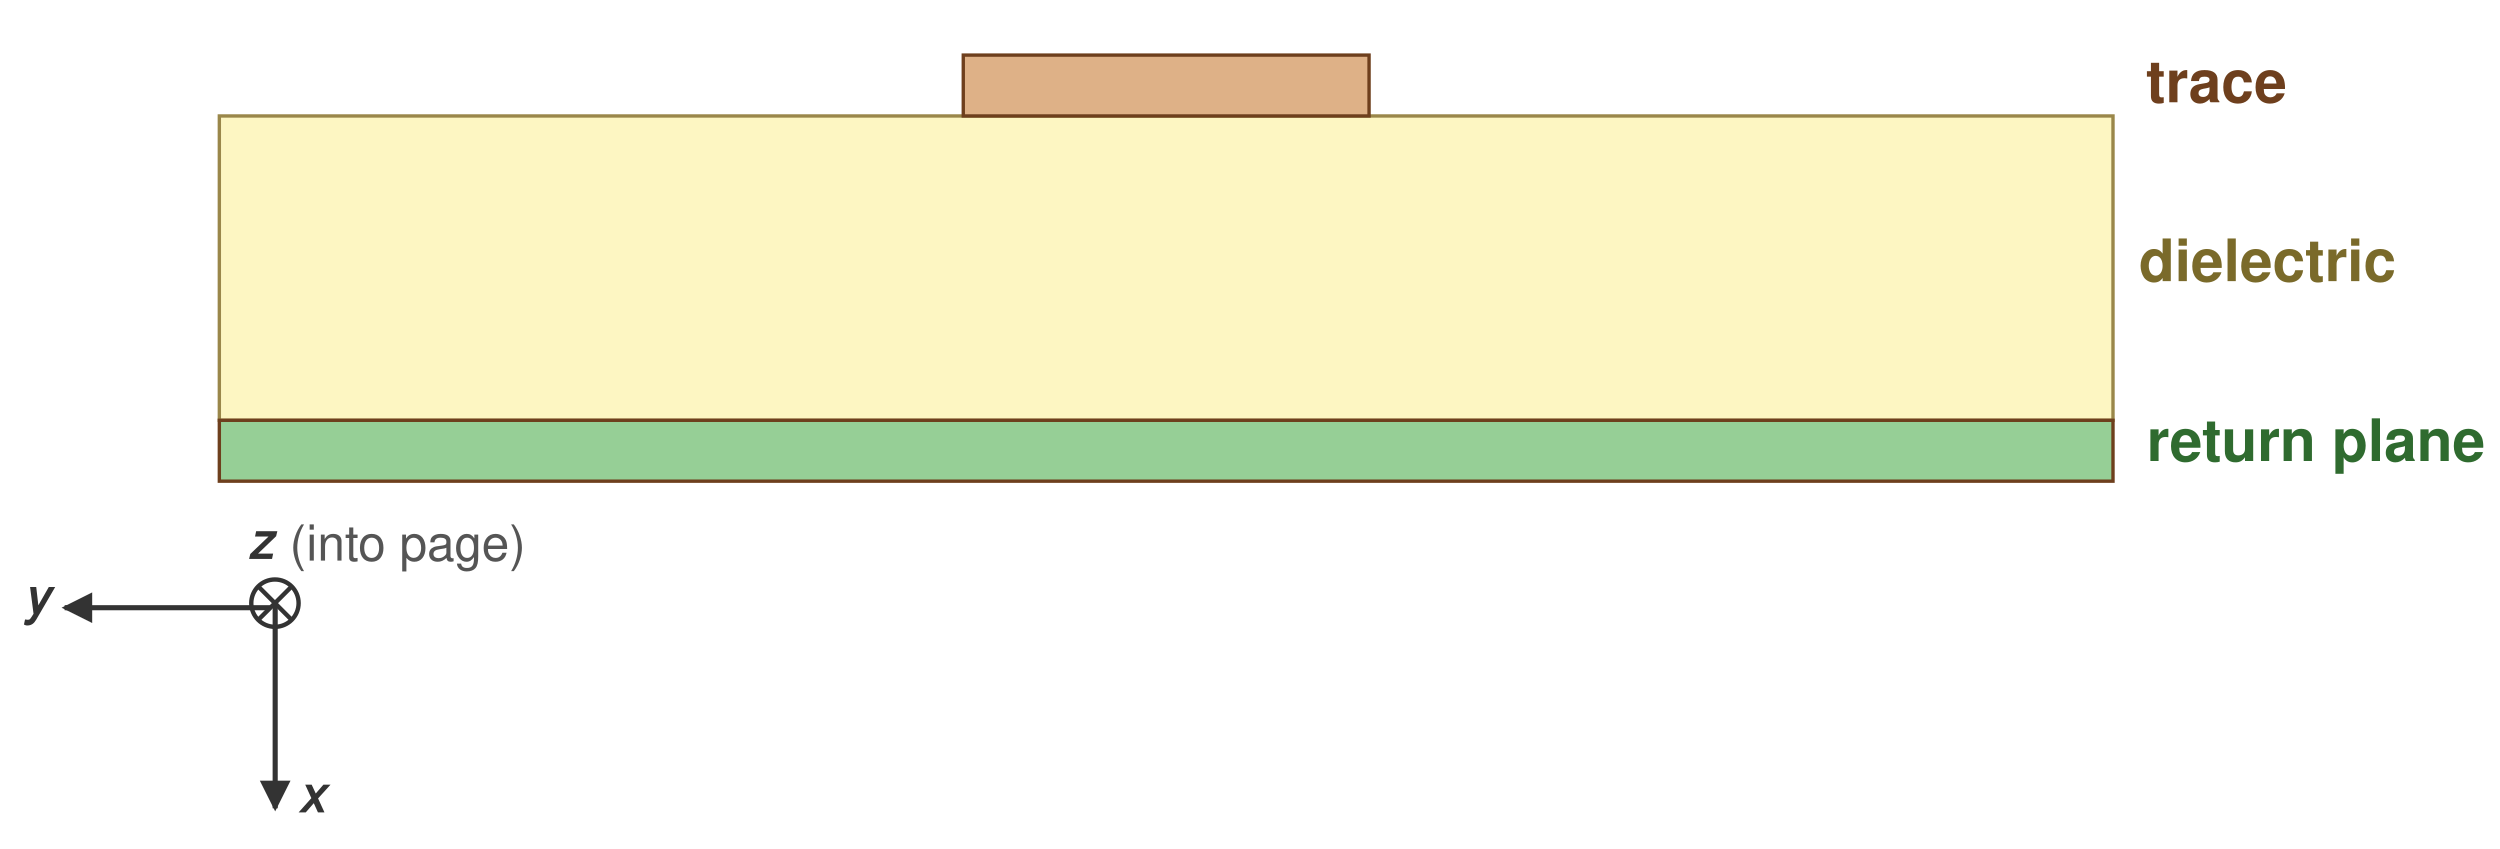
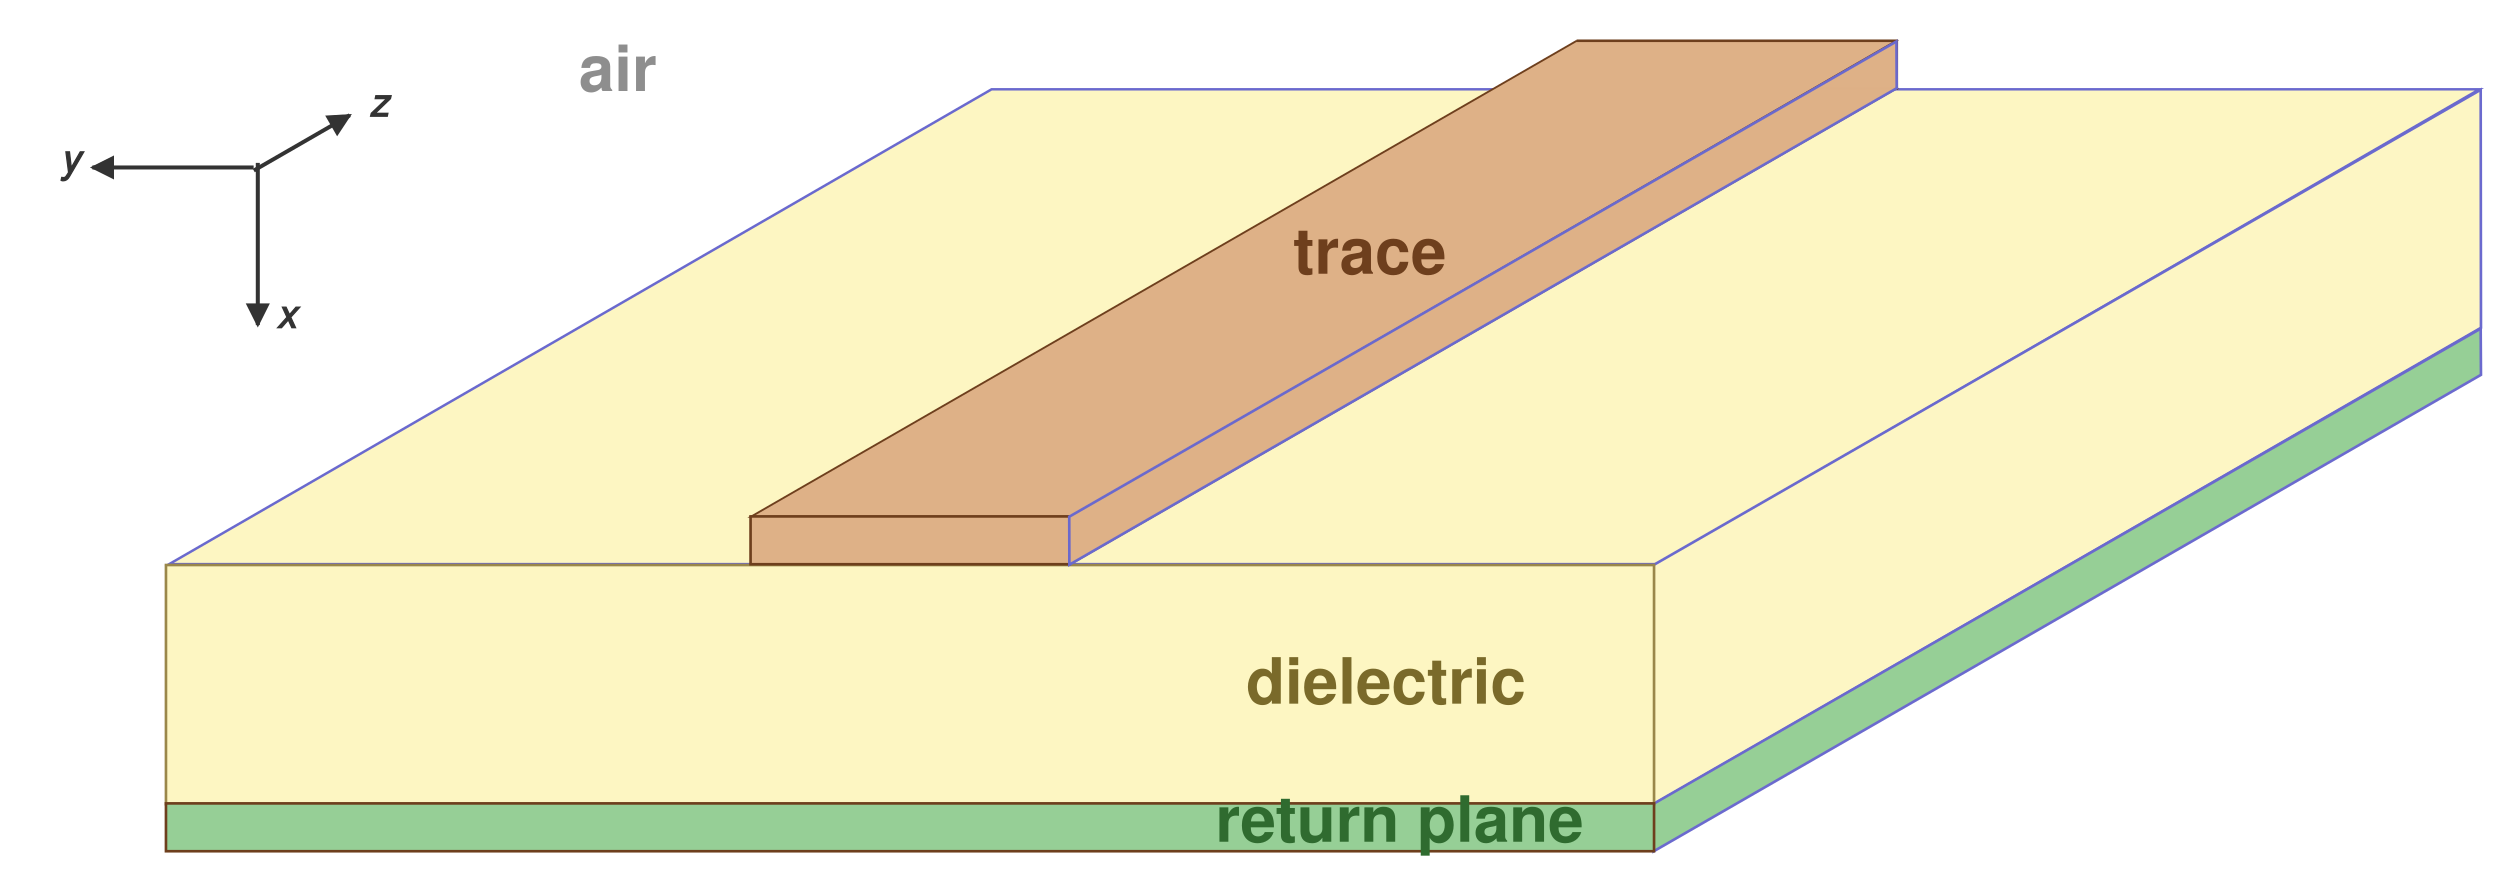
- <svg xmlns="http://www.w3.org/2000/svg" viewBox="0 0 739.306 250.897" font-family="Helvetica, Arial, sans-serif" font-size="14px" version="1.1" id="svg69" width="739.306" height="250.897">
+ <svg xmlns="http://www.w3.org/2000/svg" viewBox="0 0 940.808 326.686" font-family="Helvetica, Arial, sans-serif" font-size="14px" version="1.1" id="svg69" width="940.808" height="326.686">
  <defs id="defs5">
    <marker style="overflow:visible" id="marker12" refX="0" refY="0" orient="auto-start-reverse" markerWidth="1" markerHeight="1" viewBox="0 0 1 1" preserveAspectRatio="xMidYMid">
      <path transform="scale(0.5)" style="fill:context-stroke;fill-rule:evenodd;stroke:context-stroke;stroke-width:1pt" d="M 5.77,0 -2.88,5 V -5 Z" id="path12" />
    </marker>
    <marker style="overflow:visible" id="Triangle" refX="0" refY="0" orient="auto-start-reverse" markerWidth="1" markerHeight="1" viewBox="0 0 1 1" preserveAspectRatio="xMidYMid">
      <path transform="scale(0.5)" style="fill:context-stroke;fill-rule:evenodd;stroke:context-stroke;stroke-width:1pt" d="M 5.77,0 -2.88,5 V -5 Z" id="path135" />
    </marker>
    <marker id="arrE" viewBox="0 0 10 10" refX="9" refY="5" markerWidth="6" markerHeight="6" orient="auto-start-reverse">
      <path d="M 0,0 10,5 0,10 Z" fill="#c0392b" id="path1" />
    </marker>
    <marker id="arrB" viewBox="0 0 10 10" refX="9" refY="5" markerWidth="6" markerHeight="6" orient="auto-start-reverse">
      <path d="M 0,0 10,5 0,10 Z" fill="#2471a3" id="path2" />
    </marker>
    <marker id="arrAxis" viewBox="0 0 10 10" refX="9" refY="5" markerWidth="6" markerHeight="6" orient="auto-start-reverse">
      <path d="M 0,0 10,5 0,10 Z" fill="#333333" id="path3" />
    </marker>
    <pattern id="fr4" patternUnits="userSpaceOnUse" width="14" height="14">
      <rect width="14" height="14" fill="#e8dfb9" id="rect3" />
      <path d="M0,14 L14,0" stroke="#c7b77a" stroke-width="0.6" opacity="0.6" id="path4" />
    </pattern>
    <pattern id="copper" patternUnits="userSpaceOnUse" width="10" height="10">
      <rect width="10" height="10" fill="#b87333" id="rect4" />
      <path d="M0,10 L10,0" stroke="#8a5220" stroke-width="0.5" opacity="0.5" id="path5" />
    </pattern>
    <marker id="arrAx" viewBox="0 0 10 10" refX="9" refY="5" markerWidth="6" markerHeight="6" orient="auto-start-reverse">
      <path d="M 0,0 10,5 0,10 Z" fill="#333333" id="path4-0" />
    </marker>
    <marker id="marker1" viewBox="0 0 10 10" refX="9" refY="5" markerWidth="6" markerHeight="6" orient="auto-start-reverse">
      <path d="M 0,0 10,5 0,10 Z" fill="#333333" id="path1-9" />
    </marker>
    <marker id="arrAx-5-1" viewBox="0 0 10 10" refX="9" refY="5" markerWidth="6" markerHeight="6" orient="auto-start-reverse">
      <path d="M 0,0 10,5 0,10 Z" fill="#333333" id="path4-5-7" />
    </marker>
    <marker id="marker1-4" viewBox="0 0 10 10" refX="9" refY="5" markerWidth="6" markerHeight="6" orient="auto-start-reverse">
      <path d="M 0,0 10,5 0,10 Z" fill="#333333" id="path1-8" />
    </marker>
    <marker id="bArrow" viewBox="0 -5 10 10" refX="9" refY="0" markerWidth="7" markerHeight="7" orient="auto">
      <path d="M 0,-5 10,0 0,5 Z" fill="#0066cc" id="path1-2" />
    </marker>
    <marker id="marker2" viewBox="0 -5 10 10" refX="9" refY="0" markerWidth="7" markerHeight="7" orient="auto">
      <path d="M 0,-5 10,0 0,5 Z" fill="#0066cc" id="path2-2" />
    </marker>
    <marker id="marker3" viewBox="0 -5 10 10" refX="9" refY="0" markerWidth="7" markerHeight="7" orient="auto">
      <path d="M 0,-5 10,0 0,5 Z" fill="#0066cc" id="path3-1" />
    </marker>
    <marker id="bArrow-5" viewBox="0 -5 10 10" refX="9" refY="0" markerWidth="7" markerHeight="7" orient="auto">
      <path d="M 0,-5 10,0 0,5 Z" fill="#0066cc" id="path1-2-7" />
    </marker>
    <marker id="marker1-6" viewBox="0 -5 10 10" refX="9" refY="0" markerWidth="7" markerHeight="7" orient="auto">
      <path d="M 0,-5 10,0 0,5 Z" fill="#0066cc" id="path1-1" />
    </marker>
    <marker id="marker2-8" viewBox="0 -5 10 10" refX="9" refY="0" markerWidth="7" markerHeight="7" orient="auto">
      <path d="M 0,-5 10,0 0,5 Z" fill="#0066cc" id="path2-9" />
    </marker>
    <marker id="arrE-3" viewBox="0 0 10 10" refX="9" refY="5" markerWidth="6" markerHeight="6" orient="auto-start-reverse">
      <path d="M 0,0 10,5 0,10 Z" fill="#c0392b" id="path1-3" />
    </marker>
    <marker id="bArrow-5-0" viewBox="0 -5 10 10" refX="9" refY="0" markerWidth="7" markerHeight="7" orient="auto">
      <path d="M 0,-5 10,0 0,5 Z" fill="#0066cc" id="path1-2-7-9" />
    </marker>
    <marker id="bArrow-5-0-2" viewBox="0 -5 10 10" refX="9" refY="0" markerWidth="7" markerHeight="7" orient="auto">
      <path d="M 0,-5 10,0 0,5 Z" fill="#0066cc" id="path1-2-7-9-4" />
    </marker>
    <marker id="bArrow-5-5" viewBox="0 -5 10 10" refX="9" refY="0" markerWidth="7" markerHeight="7" orient="auto">
      <path d="M 0,-5 10,0 0,5 Z" fill="#0066cc" id="path1-2-7-1" />
    </marker>
    <marker id="bArrow-5-0-2-7" viewBox="0 -5 10 10" refX="9" refY="0" markerWidth="7" markerHeight="7" orient="auto">
      <path d="M 0,-5 10,0 0,5 Z" fill="#0066cc" id="path1-2-7-9-4-1" />
    </marker>
    <marker id="bArrow-5-4" viewBox="0 -5 10 10" refX="9" refY="0" markerWidth="7" markerHeight="7" orient="auto">
      <path d="M 0,-5 10,0 0,5 Z" fill="#0066cc" id="path1-2-7-2" />
    </marker>
    <marker id="bArrow-5-0-2-3" viewBox="0 -5 10 10" refX="9" refY="0" markerWidth="7" markerHeight="7" orient="auto">
      <path d="M 0,-5 10,0 0,5 Z" fill="#0066cc" id="path1-2-7-9-4-2" />
    </marker>
    <marker id="bArrow-5-4-1" viewBox="0 -5 10 10" refX="9" refY="0" markerWidth="7" markerHeight="7" orient="auto">
      <path d="M 0,-5 10,0 0,5 Z" fill="#0066cc" id="path1-2-7-2-8" />
    </marker>
    <marker id="bArrow-5-0-2-3-9" viewBox="0 -5 10 10" refX="9" refY="0" markerWidth="7" markerHeight="7" orient="auto">
      <path d="M 0,-5 10,0 0,5 Z" fill="#0066cc" id="path1-2-7-9-4-2-2" />
    </marker>
    <marker id="bArrow-5-7" viewBox="0 -5 10 10" refX="9" refY="0" markerWidth="7" markerHeight="7" orient="auto">
      <path d="M 0,-5 10,0 0,5 Z" fill="#0066cc" id="path1-2-7-95" />
    </marker>
    <marker id="bArrow-5-0-2-4" viewBox="0 -5 10 10" refX="9" refY="0" markerWidth="7" markerHeight="7" orient="auto">
      <path d="M 0,-5 10,0 0,5 Z" fill="#0066cc" id="path1-2-7-9-4-3" />
    </marker>
    <marker id="bArrow-5-2" viewBox="0 -5 10 10" refX="9" refY="0" markerWidth="7" markerHeight="7" orient="auto">
      <path d="M 0,-5 10,0 0,5 Z" fill="#0066cc" id="path1-2-7-7" />
    </marker>
    <marker id="bArrow-5-0-2-79" viewBox="0 -5 10 10" refX="9" refY="0" markerWidth="7" markerHeight="7" orient="auto">
      <path d="M 0,-5 10,0 0,5 Z" fill="#0066cc" id="path1-2-7-9-4-31" />
    </marker>
+     <marker id="arrAx-5-1-6" viewBox="0 0 10 10" refX="9" refY="5" markerWidth="6" markerHeight="6" orient="auto-start-reverse">
+       <path d="M 0,0 10,5 0,10 Z" fill="#333333" id="path4-5-7-1" />
+     </marker>
  </defs>
-   <rect x="64.862" y="34.293" width="560" height="90" fill="url(#fr4)" stroke="#9a874a" stroke-width="1" id="rect5" style="fill:#fdf6c2;fill-opacity:1" />
-   <rect x="64.862" y="124.293" width="560" height="18" fill="url(#copper)" stroke="#6e3f1d" stroke-width="1" id="rect6" style="fill:#96cf96;fill-opacity:1" />
-   <rect x="284.862" y="16.293" width="120" height="18" fill="url(#copper)" stroke="#6e3f1d" stroke-width="1" id="rect7" style="fill:#deb187;fill-opacity:1" />
-   <g id="g4" style="display:none" transform="translate(0.4595404,-61.57842)">
+   <rect style="display:inline;opacity:1;fill:#fdf6c2;fill-opacity:1;stroke:#6a69ce;stroke-width:1.882" id="rect1" width="559.905" height="357.338" x="431.359" y="67.224" transform="matrix(1,0,-0.8660254,0.5,0,0)" />
+   <path style="opacity:0.993;fill:#fdf6c4;fill-opacity:1;stroke:#6a69ce;stroke-width:1;stroke-linecap:butt;stroke-linejoin:miter;stroke-dasharray:none" d="m 622.242,212.634 0.051,90.038 311.35,-179.316 -0.103,-89.565 z m 0,0 0.051,90.038 311.35,-179.316 -0.103,-89.565 z" id="path6-5" />
+   <path style="opacity:0.993;fill:#96cf96;fill-opacity:1;stroke:#6a69ce;stroke-width:1;stroke-linecap:butt;stroke-linejoin:miter;stroke-dasharray:none" d="m 622.242,302.5 0.051,17.872 311.35,-179.316 -0.103,-17.399 z m 0,0 0.051,17.872 311.35,-179.316 -0.103,-17.399 z" id="path6-5-7" />
+   <rect x="593.797" y="15.357" width="120" height="18" fill="url(#copper)" stroke="#6e3f1d" stroke-width="1" id="rect7-5" style="fill:#deb187;fill-opacity:1" />
+   <rect x="651.107" y="67.014" width="120.351" height="358.652" fill="url(#copper)" stroke="#6e3f1d" stroke-width="3.107" id="rect7-8" style="fill:#deb187;fill-opacity:1;stroke-width:1.417;stroke-dasharray:none" transform="matrix(1,0,-0.8665768,0.4990438,0,0)" />
+   <rect x="619.97" y="30.985" width="120.262" height="358.453" fill="url(#copper)" stroke="#6e3f1d" stroke-width="3.107" id="rect7-8-2" style="fill:#deb187;fill-opacity:1;stroke-width:1.416;stroke-dasharray:none" transform="matrix(1,0,-0.8664158,0.4993232,0,0)" />
+   <rect x="464.085" y="428.612" width="359.28" height="46.672" fill="url(#copper)" stroke="#6e3f1d" stroke-width="2.786" id="rect7-5-1" style="display:none;fill:#deb187;fill-opacity:1;stroke-width:1.075;stroke-dasharray:none" transform="matrix(0.8660254,-0.5,0,1,0,0)" />
+   <rect x="62.456" y="212.629" width="560" height="90" fill="url(#fr4)" stroke="#9a874a" stroke-width="1" id="rect5" style="fill:#fdf6c2;fill-opacity:1" />
+   <rect x="62.456" y="302.336" width="560" height="18" fill="url(#copper)" stroke="#6e3f1d" stroke-width="1" id="rect6" style="fill:#96cf96;fill-opacity:1" />
+   <rect x="282.456" y="194.336" width="120" height="18" fill="url(#copper)" stroke="#6e3f1d" stroke-width="1" id="rect7" style="display:inline;fill:#deb187;fill-opacity:1" />
+   <g id="g4" style="display:none" transform="translate(-1.946449,116.4648)">
    <g font-size="14px" fill="#333333" id="g12" transform="translate(-15.59732,-124.1287)" style="fill:none;stroke:#c03f3f;stroke-width:2;stroke-dasharray:none;stroke-opacity:1">
      <g id="g10" style="fill:none;stroke:#c03f3f;stroke-width:2;stroke-dasharray:none;stroke-opacity:1">
        <circle cx="330" cy="211" r="5" fill="none" stroke="#333333" stroke-width="1" id="circle7" style="fill:none;stroke:#c03f3f;stroke-width:2;stroke-dasharray:none;stroke-opacity:1" />
        <line x1="326.5" y1="207.5" x2="333.5" y2="214.5" stroke="#333333" stroke-width="1" id="line7" style="fill:none;stroke:#c03f3f;stroke-width:2;stroke-dasharray:none;stroke-opacity:1" />
        <line x1="333.5" y1="207.5" x2="326.5" y2="214.5" stroke="#333333" stroke-width="1" id="line8" style="fill:none;stroke:#c03f3f;stroke-width:2;stroke-dasharray:none;stroke-opacity:1" />
      </g>
      <g id="g9" style="fill:none;stroke:#c03f3f;stroke-width:2;stroke-dasharray:none;stroke-opacity:1">
        <circle cx="360" cy="211" r="5" fill="none" stroke="#333333" stroke-width="1" id="circle8" style="fill:none;stroke:#c03f3f;stroke-width:2;stroke-dasharray:none;stroke-opacity:1" />
        <line x1="356.5" y1="207.5" x2="363.5" y2="214.5" stroke="#333333" stroke-width="1" id="line9" style="fill:none;stroke:#c03f3f;stroke-width:2;stroke-dasharray:none;stroke-opacity:1" />
        <line x1="363.5" y1="207.5" x2="356.5" y2="214.5" stroke="#333333" stroke-width="1" id="line10" style="fill:none;stroke:#c03f3f;stroke-width:2;stroke-dasharray:none;stroke-opacity:1" />
      </g>
      <g id="g8" style="fill:none;stroke:#c03f3f;stroke-width:2;stroke-dasharray:none;stroke-opacity:1">
        <circle cx="390" cy="211" r="5" fill="none" stroke="#333333" stroke-width="1" id="circle10" style="fill:none;stroke:#c03f3f;stroke-width:2;stroke-dasharray:none;stroke-opacity:1" />
        <line x1="386.5" y1="207.5" x2="393.5" y2="214.5" stroke="#333333" stroke-width="1" id="line11" style="fill:none;stroke:#c03f3f;stroke-width:2;stroke-dasharray:none;stroke-opacity:1" />
        <line x1="393.5" y1="207.5" x2="386.5" y2="214.5" stroke="#333333" stroke-width="1" id="line12" style="fill:none;stroke:#c03f3f;stroke-width:2;stroke-dasharray:none;stroke-opacity:1" />
      </g>
    </g>
    <g id="g21" transform="translate(-15.59732,-124.1287)" style="fill:none;stroke:#c03f3f;stroke-width:2;stroke-dasharray:none;stroke-opacity:1">
      <g id="g7" transform="translate(40.29308)" style="fill:none;stroke:#c03f3f;stroke-width:2;stroke-dasharray:none;stroke-opacity:1">
        <circle cx="290" cy="319" r="5" fill="none" stroke="#333333" stroke-width="1" id="circle14" style="fill:none;stroke:#c03f3f;stroke-width:2;stroke-dasharray:none;stroke-opacity:1" />
        <circle cx="290" cy="319" fill="#333333" id="circle15" r="1.3" style="fill:none;stroke:#c03f3f;stroke-width:2;stroke-dasharray:none;stroke-opacity:1" />
      </g>
      <g id="g6" transform="translate(5.524051)" style="fill:none;stroke:#c03f3f;stroke-width:2;stroke-dasharray:none;stroke-opacity:1">
        <circle cx="360" cy="319" r="5" fill="none" stroke="#333333" stroke-width="1" id="circle16" style="fill:none;stroke:#c03f3f;stroke-width:2;stroke-dasharray:none;stroke-opacity:1" />
        <circle cx="360" cy="319" r="1.3" fill="#333333" id="circle17" style="fill:none;stroke:#c03f3f;stroke-width:2;stroke-dasharray:none;stroke-opacity:1" />
      </g>
      <g id="g5" transform="translate(-35.09397)" style="fill:none;stroke:#c03f3f;stroke-width:2;stroke-dasharray:none;stroke-opacity:1">
        <circle cx="430" cy="319" r="5" fill="none" stroke="#333333" stroke-width="1" id="circle18" style="fill:none;stroke:#c03f3f;stroke-width:2;stroke-dasharray:none;stroke-opacity:1" />
        <circle cx="430" cy="319" r="1.3" fill="#333333" id="circle19" style="fill:none;stroke:#c03f3f;stroke-width:2;stroke-dasharray:none;stroke-opacity:1" />
      </g>
    </g>
  </g>
-   <g id="g52" transform="translate(-15.13778,-185.7071)">
+   <g id="g52" transform="translate(-17.54377,-7.663893)">
    
    
    
  </g>
-   <g fill="#333333" id="g55" transform="translate(-15.13778,-185.7071)" style="display:inline">
+   <g fill="#333333" id="g55" transform="translate(-17.54377,-7.663893)" style="display:inline">
    <g id="svg56" transform="translate(79.04939,146.6545)">
      <g id="g3" transform="translate(0,3.249442)">
-         <text x="570.731" y="66.037" fill="#333333" font-weight="bold" id="text6-2" style="font-size:17.333px;fill:#6e3f1d;fill-opacity:1">trace</text>
-         <text x="571.35" y="9.906" fill="#333333" font-weight="bold" id="text6-2-9" style="font-size:17.333px;fill:#8e8e8e;fill-opacity:1">air</text>
-         <text x="570.914" y="172.129" fill="#333333" font-weight="bold" id="text9" style="font-size:17.333px;line-height:1;fill:#2f6b2f;fill-opacity:1">
-           <tspan id="tspan3" x="570.914" y="172.129" style="font-size:17.333px;line-height:1;fill:#2f6b2f;fill-opacity:1">return plane</tspan>
+         <text x="425.169" y="-39.225" fill="#333333" font-weight="bold" id="text6-2" style="font-size:24px;fill:#6e3f1d;fill-opacity:1">trace</text>
+         <text x="156.316" y="-107.988" fill="#333333" font-weight="bold" id="text6-2-9" style="font-size:24px;fill:#8e8e8e;fill-opacity:1">air</text>
+         <text x="395.878" y="174.535" fill="#333333" font-weight="bold" id="text9" style="font-size:24px;line-height:1;fill:#2f6b2f;fill-opacity:1">
+           <tspan id="tspan3" x="395.878" y="174.535" style="font-size:24px;line-height:1;fill:#2f6b2f;fill-opacity:1">return plane</tspan>
        </text>
-         <text x="568.607" y="118.947" fill="#7a6a2a" id="text7" style="font-size:17.333px">
-           <tspan style="font-style:normal;font-variant:normal;font-weight:bold;font-stretch:normal;font-family:Helvetica, Arial, sans-serif;-inkscape-font-specification:'Helvetica, Arial, sans-serif Bold'" id="tspan4">dielectric</tspan>
+         <text x="407.405" y="122.556" fill="#7a6a2a" id="text7" style="font-size:24px">
+           <tspan style="font-style:normal;font-variant:normal;font-weight:bold;font-stretch:normal;font-size:24px;font-family:Helvetica, Arial, sans-serif;-inkscape-font-specification:'Helvetica, Arial, sans-serif Bold'" id="tspan4">dielectric</tspan>
        </text>
      </g>
    </g>
  </g>
-   <g id="g57" transform="translate(31.00429,-162.3111)" style="display:none">
+   <g id="g57" transform="translate(28.5983,15.73209)" style="display:none">
    <text x="379.766" y="278.034" fill="#c0392b" font-weight="bold" font-style="italic" font-size="17px" id="text56">E</text>
    <text x="206.322" y="221.502" fill="#2471a3" font-weight="bold" font-style="italic" font-size="17px" id="text57">B</text>
  </g>
-   <g transform="translate(519.3063,158.7656)" id="g65" style="display:none">
+   <g transform="translate(516.9003,336.8088)" id="g65" style="display:none">
    <rect x="-0.026" y="-0.026" width="200.053" height="86.657" fill="#fafafa" stroke="#bbbbbb" stroke-width="0.8" id="rect57" style="stroke-width:1.408;stroke-dasharray:none" />
    <text x="10" y="20" font-weight="bold" fill="#333333" id="text58" style="stroke-width:1.333;stroke-dasharray:none">Legend</text>
    <line x1="10" y1="38" x2="40" y2="38" stroke="#c0392b" stroke-width="2" marker-end="url(#arrE)" id="line58" style="stroke-width:1.333;stroke-dasharray:none;marker-end:url(#Triangle)" />
    <text x="51.899" y="42" fill="#333333" id="text59" style="font-size:14.667px;stroke-width:1.333;stroke-dasharray:none">
      <tspan style="font-style:normal;font-variant:normal;font-weight:bold;font-stretch:normal;font-family:Helvetica, Arial, sans-serif;-inkscape-font-specification:'Helvetica, Arial, sans-serif Bold';stroke-width:1.333;stroke-dasharray:none" id="tspan11">E</tspan> field</text>
    <line x1="10.602" y1="56.793" x2="40.602" y2="56.793" stroke="#c0392b" stroke-width="2" marker-end="url(#arrE-3)" id="line58-1" style="stroke:#0066cc;stroke-width:1.333;stroke-dasharray:none;stroke-opacity:1;marker-end:url(#marker12)" />
    <text x="52.501" y="60.793" fill="#333333" id="text59-1" style="font-size:14.667px;stroke-width:1.333;stroke-dasharray:none">
      <tspan style="font-style:normal;font-variant:normal;font-weight:bold;font-stretch:normal;font-family:Helvetica, Arial, sans-serif;-inkscape-font-specification:'Helvetica, Arial, sans-serif Bold';stroke-width:1.333;stroke-dasharray:none" id="tspan10">B</tspan> field</text>
    <g transform="translate(28.89933,75.57885)" id="g64" style="fill:none;stroke:#c03f3f;stroke-width:2;stroke-dasharray:none;stroke-opacity:1">
      <circle r="5" fill="none" stroke="#333333" stroke-width="1" id="circle62" cx="0" cy="0" style="fill:none;stroke:#c03f3f;stroke-width:2;stroke-dasharray:none;stroke-opacity:1" />
      <line x1="-3.5" y1="-3.5" x2="3.5" y2="3.5" stroke="#333333" id="line63" style="fill:none;stroke:#c03f3f;stroke-width:2;stroke-dasharray:none;stroke-opacity:1" />
      <line x1="3.5" y1="-3.5" x2="-3.5" y2="3.5" stroke="#333333" id="line64" style="fill:none;stroke:#c03f3f;stroke-width:2;stroke-dasharray:none;stroke-opacity:1" />
    </g>
    <text x="51.899" y="79.579" fill="#333333" id="text64" style="font-size:14.667px;stroke-width:1.333;stroke-dasharray:none">current into page</text>
  </g>
-   <g fill="#555555" font-size="12px" font-style="italic" id="g69" transform="translate(-19.687,-132.4162)" style="display:none">
+   <g fill="#555555" font-size="12px" font-style="italic" id="g69" transform="translate(-22.09299,45.62695)" style="display:none">
    <text x="347.977" y="369.025" text-anchor="middle" id="text68" style="font-size:14.667px">Cross-section — wave propagates into the page</text>
    <text x="347.977" y="387.025" text-anchor="middle" id="text69" style="font-size:14.667px">Trace current into page; return current out of page</text>
  </g>
-   <g stroke="#333333" fill="#333333" id="g49" transform="translate(51.51338,-118.6391)">
+   <g stroke="#333333" fill="#333333" id="g49" transform="translate(67.15232,-235.3296)">
    <line x1="28.296" y1="298.354" x2="-32.4" y2="298.354" stroke-width="1.509" marker-end="url(#arrAx-5-1)" id="line45-3" style="marker-end:url(#arrAx-5-1)" />
-     <text x="22.012" y="283.672" font-style="italic" id="text45-5" style="font-size:14.667px;stroke-width:0.5;stroke-dasharray:none">z</text>
+     <text x="71.864" y="279.05" font-style="italic" id="text45-5" style="font-size:14.667px;stroke-width:0.5;stroke-dasharray:none">z</text>
    <text x="41.108" y="300.906" font-size="11px" fill="#555555" id="text46-2" style="font-size:14.667px;display:none;stroke-width:0;stroke-dasharray:none">(propagation)</text>
    <line x1="29.864" y1="296.625" x2="29.864" y2="357.67" stroke-width="1.513" marker-end="url(#arrAx-5-1)" id="line46" style="marker-end:url(#arrAx-5-1)" />
    <text x="37.111" y="358.631" font-style="italic" id="text47-7-2" style="font-size:14.667px;stroke-width:0.5;stroke-dasharray:none">x</text>
    <text x="-44.274" y="300.158" font-style="italic" id="text48-6" style="font-size:14.667px;stroke-width:0.5;stroke-dasharray:none">y</text>
-     <text x="34.128" y="284.428" font-size="11px" fill="#555555" id="text49" style="font-size:14.667px;stroke-width:0;stroke-dasharray:none">(into page)</text>
-     <g transform="translate(64.0583,297.0056)" id="g48-7">
-       <circle r="7" fill="none" stroke="#333333" stroke-width="1.3" id="circle47" cx="-34.266" cy="0" />
-       <line x1="-39.266" y1="-5" x2="-29.266" y2="5" stroke="#333333" stroke-width="1.3" id="line47" />
-       <line x1="-29.266" y1="-5" x2="-39.266" y2="5" stroke="#333333" stroke-width="1.3" id="line48-6" />
-     </g>
-   </g>
-   <g stroke="#c0392b" stroke-width="2" fill="none" id="g31" transform="translate(-15.13778,-185.7071)" style="display:none">
+     <line x1="28.352" y1="299.516" x2="64.488" y2="278.68" stroke-width="1.034" marker-end="url(#arrAx-5-1-6)" id="line46-2" style="marker-end:url(#arrAx-5-1-6);stroke-width:1.5;stroke-dasharray:none" />
+   </g>
+   <g stroke="#c0392b" stroke-width="2" fill="none" id="g31" transform="translate(-17.54377,-7.663893)" style="display:none">
    <line x1="315" y1="222" x2="315" y2="308" marker-end="url(#arrE)" id="line21" />
    <line x1="335" y1="222" x2="335" y2="308" marker-end="url(#arrE)" id="line22" />
    <line x1="355" y1="222" x2="355" y2="308" marker-end="url(#arrE)" id="line23" />
    <line x1="375" y1="222" x2="375" y2="308" marker-end="url(#arrE)" id="line24" />
    <line x1="395" y1="222" x2="395" y2="308" marker-end="url(#arrE)" id="line25" />
    <line x1="412.149" y1="222" x2="412.149" y2="308" marker-end="url(#arrE)" id="line26" />
    <g id="g1" style="display:none">
      <path d="m 302,220 c -32,20 -62,60 -62,88" marker-end="url(#arrE)" id="path26" />
      <path d="m 298,213 c -58,7 -108,47 -108,95" marker-end="url(#arrE)" id="path27" />
      <path d="m 296,208 c -76,2 -156,42 -156,100" marker-end="url(#arrE)" id="path28" />
      <path d="m 418,220 c 32,20 62,60 62,88" marker-end="url(#arrE)" id="path29" />
      <path d="m 422,213 c 58,7 108,47 108,95" marker-end="url(#arrE)" id="path30" />
      <path d="m 424,208 c 76,2 156,42 156,100" marker-end="url(#arrE)" id="path31" />
    </g>
  </g>
-   <g id="g2" style="display:none" transform="translate(0.4595404,-61.57842)">
+   <g id="g2" style="display:none" transform="translate(-1.946449,116.4648)">
    <g id="g13">
      <g id="g2-7" transform="matrix(1.591936,0,0,1.859191,-220.0672,-293.0462)" style="stroke-width:0.872;stroke-dasharray:none">
        <line x1="381.031" y1="175.304" x2="327.854" y2="175.304" stroke="#0066cc" stroke-width="0.899" marker-end="url(#bArrow-5)" opacity="0.85" id="line14-4" style="stroke-width:0.872;stroke-dasharray:none;marker-end:url(#bArrow-5)" />
        <path d="m 328.118,245.21 c -38.166,-1.145 -38.739,-69.906 -0.264,-69.906" fill="none" stroke="#0066cc" stroke-width="0.654" stroke-dasharray="5, 3" opacity="0.55" id="path17-3" style="stroke-width:0.872;stroke-dasharray:none;stroke-dashoffset:0" />
        <path d="m 380.778,175.405 c 38.166,1.145 38.739,69.906 0.264,69.906" fill="none" stroke="#0066cc" stroke-width="0.654" stroke-dasharray="5, 3" opacity="0.55" id="path17-3-8" style="stroke-width:0.872;stroke-dasharray:none;stroke-dashoffset:0" />
        <line x1="327.865" y1="245.312" x2="381.043" y2="245.312" stroke="#0066cc" stroke-width="0.899" marker-end="url(#bArrow-5-0-2)" opacity="0.85" id="line14-4-8" style="stroke-width:0.872;stroke-dasharray:none;marker-end:url(#bArrow-5-0-2)" />
      </g>
      <g id="g2-7-8" transform="matrix(1.431785,0,0,1.382283,-163.302,-197.8038)" style="stroke-width:1.066;stroke-dasharray:none">
        <line x1="381.031" y1="175.304" x2="327.854" y2="175.304" stroke="#0066cc" stroke-width="0.899" marker-end="url(#bArrow-5-2)" opacity="0.85" id="line14-4-65" style="stroke-width:1.066;stroke-dasharray:none;marker-end:url(#bArrow-5-2)" />
        <path d="m 328.118,245.21 c -38.166,-1.145 -38.739,-69.906 -0.264,-69.906" fill="none" stroke="#0066cc" stroke-width="0.654" stroke-dasharray="5, 3" opacity="0.55" id="path17-3-0" style="stroke-width:1.066;stroke-dasharray:none;stroke-dashoffset:0" />
        <path d="m 380.778,175.405 c 38.166,1.145 38.739,69.906 0.264,69.906" fill="none" stroke="#0066cc" stroke-width="0.654" stroke-dasharray="5, 3" opacity="0.55" id="path17-3-8-2" style="stroke-width:1.066;stroke-dasharray:none;stroke-dashoffset:0" />
        <line x1="327.865" y1="245.312" x2="381.043" y2="245.312" stroke="#0066cc" stroke-width="0.899" marker-end="url(#bArrow-5-0-2-79)" opacity="0.85" id="line14-4-8-8" style="stroke-width:1.066;stroke-dasharray:none;marker-end:url(#bArrow-5-0-2-79)" />
      </g>
      <g id="g2-7-1" transform="matrix(1.267395,0,0,0.8904945,-105.0339,-100.1212)" style="stroke-width:1.412;stroke-dasharray:none">
        <line x1="381.031" y1="175.304" x2="327.854" y2="175.304" stroke="#0066cc" stroke-width="0.899" marker-end="url(#bArrow-5-4)" opacity="0.85" id="line14-4-6" style="stroke-width:1.412;stroke-dasharray:none;marker-end:url(#bArrow-5-4)" />
        <path d="m 328.118,245.21 c -38.166,-1.145 -38.739,-69.906 -0.264,-69.906" fill="none" stroke="#0066cc" stroke-width="0.654" stroke-dasharray="5, 3" opacity="0.55" id="path17-3-85" style="stroke-width:1.412;stroke-dasharray:none;stroke-dashoffset:0" />
        <path d="m 380.778,175.405 c 38.166,1.145 38.739,69.906 0.264,69.906" fill="none" stroke="#0066cc" stroke-width="0.654" stroke-dasharray="5, 3" opacity="0.55" id="path17-3-8-7" style="stroke-width:1.412;stroke-dasharray:none;stroke-dashoffset:0" />
        <line x1="327.865" y1="245.312" x2="381.043" y2="245.312" stroke="#0066cc" stroke-width="0.899" marker-end="url(#bArrow-5-0-2-3)" opacity="0.85" id="line14-4-8-6" style="stroke-width:1.412;stroke-dasharray:none;marker-end:url(#bArrow-5-0-2-3)" />
      </g>
    </g>
    <g id="g11" style="display:none">
      <g id="g2-7-2" transform="matrix(-1.708208,0,0,1.29918,949.6629,-78.83926)" style="stroke-width:1.175;stroke-dasharray:none">
        <line x1="381.031" y1="175.304" x2="327.854" y2="175.304" stroke="#0066cc" stroke-width="0.899" marker-end="url(#bArrow-5-7)" opacity="0.85" id="line14-4-3" style="stroke-width:1.175;stroke-dasharray:none;marker-end:url(#bArrow-5-7)" />
        <path d="m 328.118,245.21 c -38.166,-1.145 -38.739,-69.906 -0.264,-69.906" fill="none" stroke="#0066cc" stroke-width="0.654" stroke-dasharray="5, 3" opacity="0.55" id="path17-3-3" style="stroke-width:1.175;stroke-dasharray:none;stroke-dashoffset:0" />
        <path d="m 380.778,175.405 c 38.166,1.145 38.739,69.906 0.264,69.906" fill="none" stroke="#0066cc" stroke-width="0.654" stroke-dasharray="5, 3" opacity="0.55" id="path17-3-8-4" style="stroke-width:1.175;stroke-dasharray:none;stroke-dashoffset:0" />
        <line x1="327.865" y1="245.312" x2="381.043" y2="245.312" stroke="#0066cc" stroke-width="0.899" marker-end="url(#bArrow-5-0-2-4)" opacity="0.85" id="line14-4-8-1" style="stroke-width:1.175;stroke-dasharray:none;marker-end:url(#bArrow-5-0-2-4)" />
      </g>
      <g id="g2-7-1-1" transform="matrix(-1.267395,0,0,0.8904945,793.4174,7.110424)" style="stroke-width:1.883;stroke-dasharray:none">
        <line x1="381.031" y1="175.304" x2="327.854" y2="175.304" stroke="#0066cc" stroke-width="0.899" marker-end="url(#bArrow-5-4-1)" opacity="0.85" id="line14-4-6-3" style="stroke-width:1.883;stroke-dasharray:none;marker-end:url(#bArrow-5-4-1)" />
        <path d="m 328.118,245.21 c -38.166,-1.145 -38.739,-69.906 -0.264,-69.906" fill="none" stroke="#0066cc" stroke-width="0.654" stroke-dasharray="5, 3" opacity="0.55" id="path17-3-85-8" style="stroke-width:1.883;stroke-dasharray:none;stroke-dashoffset:0" />
        <path d="m 380.778,175.405 c 38.166,1.145 38.739,69.906 0.264,69.906" fill="none" stroke="#0066cc" stroke-width="0.654" stroke-dasharray="5, 3" opacity="0.55" id="path17-3-8-7-7" style="stroke-width:1.883;stroke-dasharray:none;stroke-dashoffset:0" />
        <line x1="327.865" y1="245.312" x2="381.043" y2="245.312" stroke="#0066cc" stroke-width="0.899" marker-end="url(#bArrow-5-0-2-3-9)" opacity="0.85" id="line14-4-8-6-4" style="stroke-width:1.883;stroke-dasharray:none;marker-end:url(#bArrow-5-0-2-3-9)" />
      </g>
    </g>
  </g>
+   <path style="opacity:0.993;fill:#deb187;fill-opacity:1;stroke:#6a69ce;stroke-width:1;stroke-linecap:butt;stroke-linejoin:miter;stroke-dasharray:none" d="m 402.378,194.442 0.051,18.066 311.35,-179.316 -0.103,-17.594 z" id="path6" />
+   <g id="g-battery-switch" transform="matrix(0.9999813,0,0,0.8604884,278.9811,182.4297)" style="display:none">
+     <g stroke="#333333" stroke-width="1.8" fill="none" id="g1-9">
+       <line x1="56.383" y1="34.895" x2="18.454" y2="60.409" id="bs-wire-top-h" style="stroke-width:2.008;stroke-dasharray:none" />
+       <line x1="18" y1="59.75" x2="18" y2="72" id="bs-wire-top-v" style="stroke-width:2.008;stroke-dasharray:none" />
+       <line x1="17.934" y1="73.443" x2="12.462" y2="84.562" id="bs-switch-arm" />
+       <line x1="18" y1="87" x2="18" y2="120.804" id="bs-wire-mid" style="stroke-width:2.008;stroke-dasharray:none" />
+       <line x1="18" y1="129.783" x2="18" y2="167.427" id="bs-wire-bot-v" style="stroke-width:2.023;stroke-dasharray:none" />
+       <line x1="18.168" y1="167.011" x2="58.851" y2="139.644" id="bs-wire-bot-h" style="stroke-width:2.008;stroke-dasharray:none" />
+     </g>
+     <circle cx="18" cy="72" r="2.5" fill="#333333" id="bs-term-top" />
+     <circle cx="18" cy="87" r="2.5" fill="#333333" id="bs-term-bot" />
+     <text x="26.232" y="83.392" fill="#333333" font-style="italic" style="font-size:20.123px" id="bs-label-switch">switch</text>
+     <g id="g3-4" transform="translate(0,21.04895)">
+       <line x1="6" y1="100" x2="30" y2="100" stroke="#333333" stroke-width="1.2" id="bs-bat-plus" />
+       <line x1="12" y1="108" x2="24" y2="108" stroke="#333333" stroke-width="2.8" id="bs-bat-minus" />
+       <text x="6.077" y="96.902" fill="#333333" style="font-weight:bold;font-size:13px" id="bs-label-plus">+</text>
+     </g>
+   </g>
</svg>
